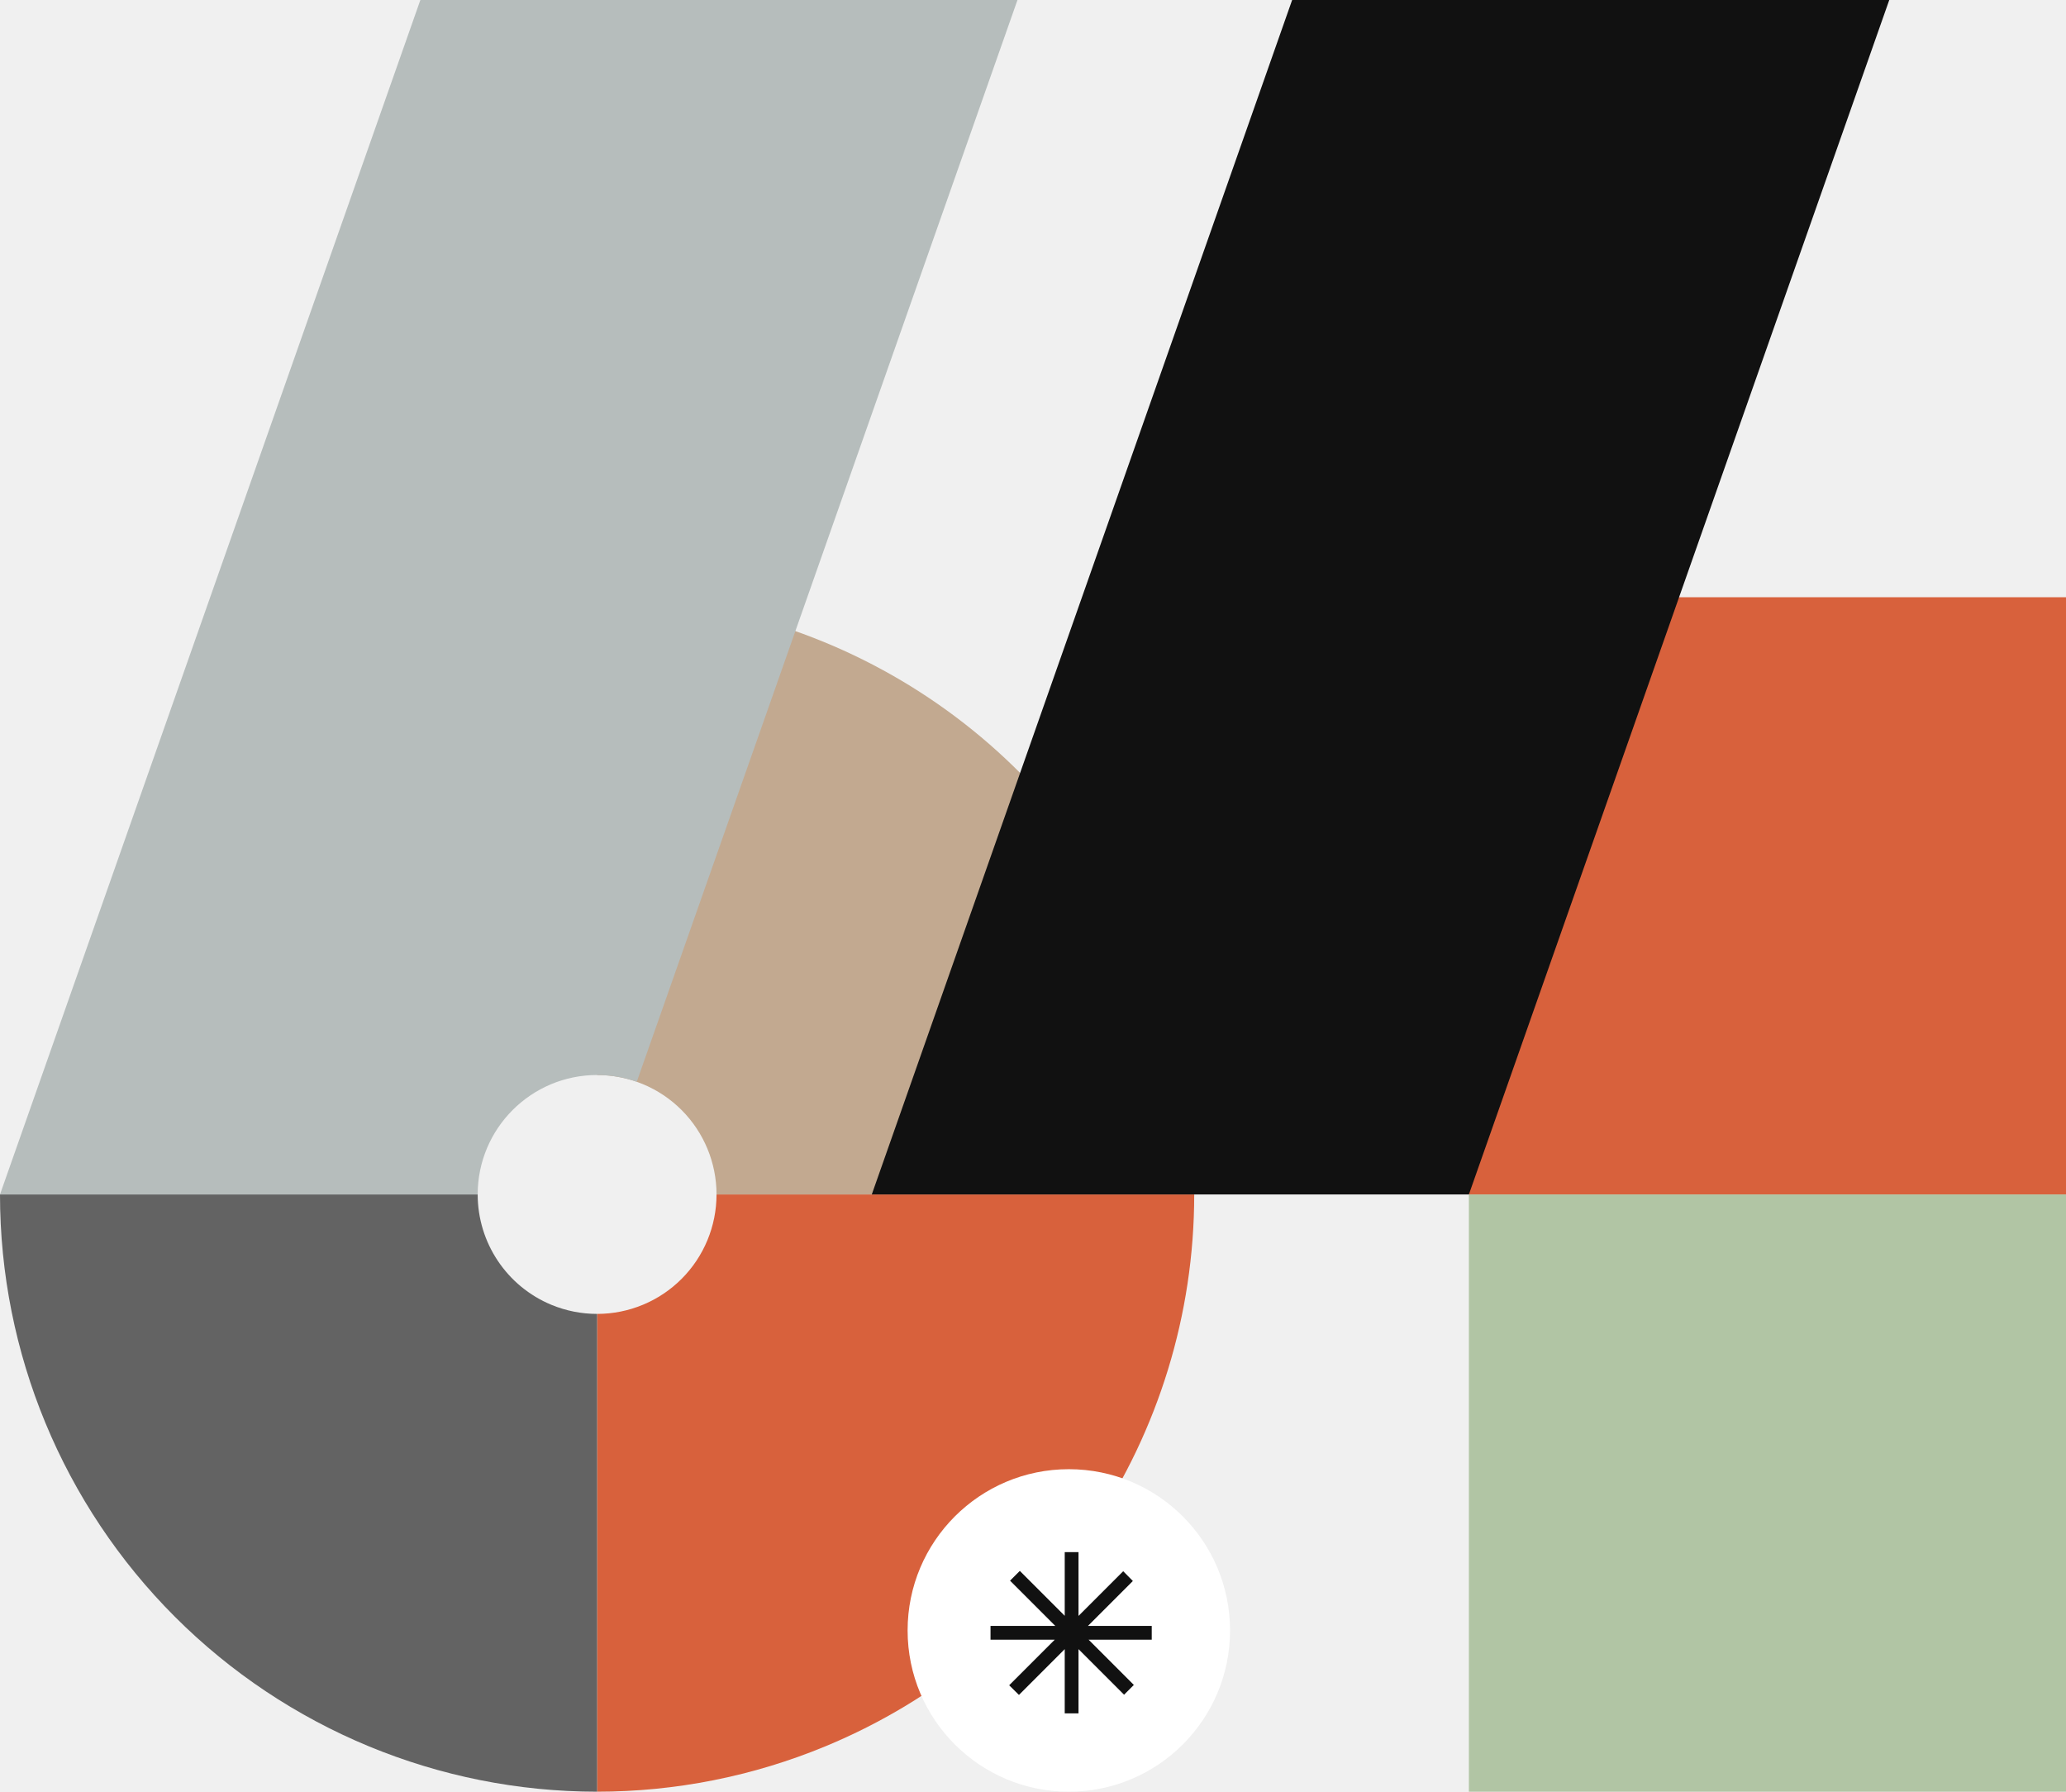
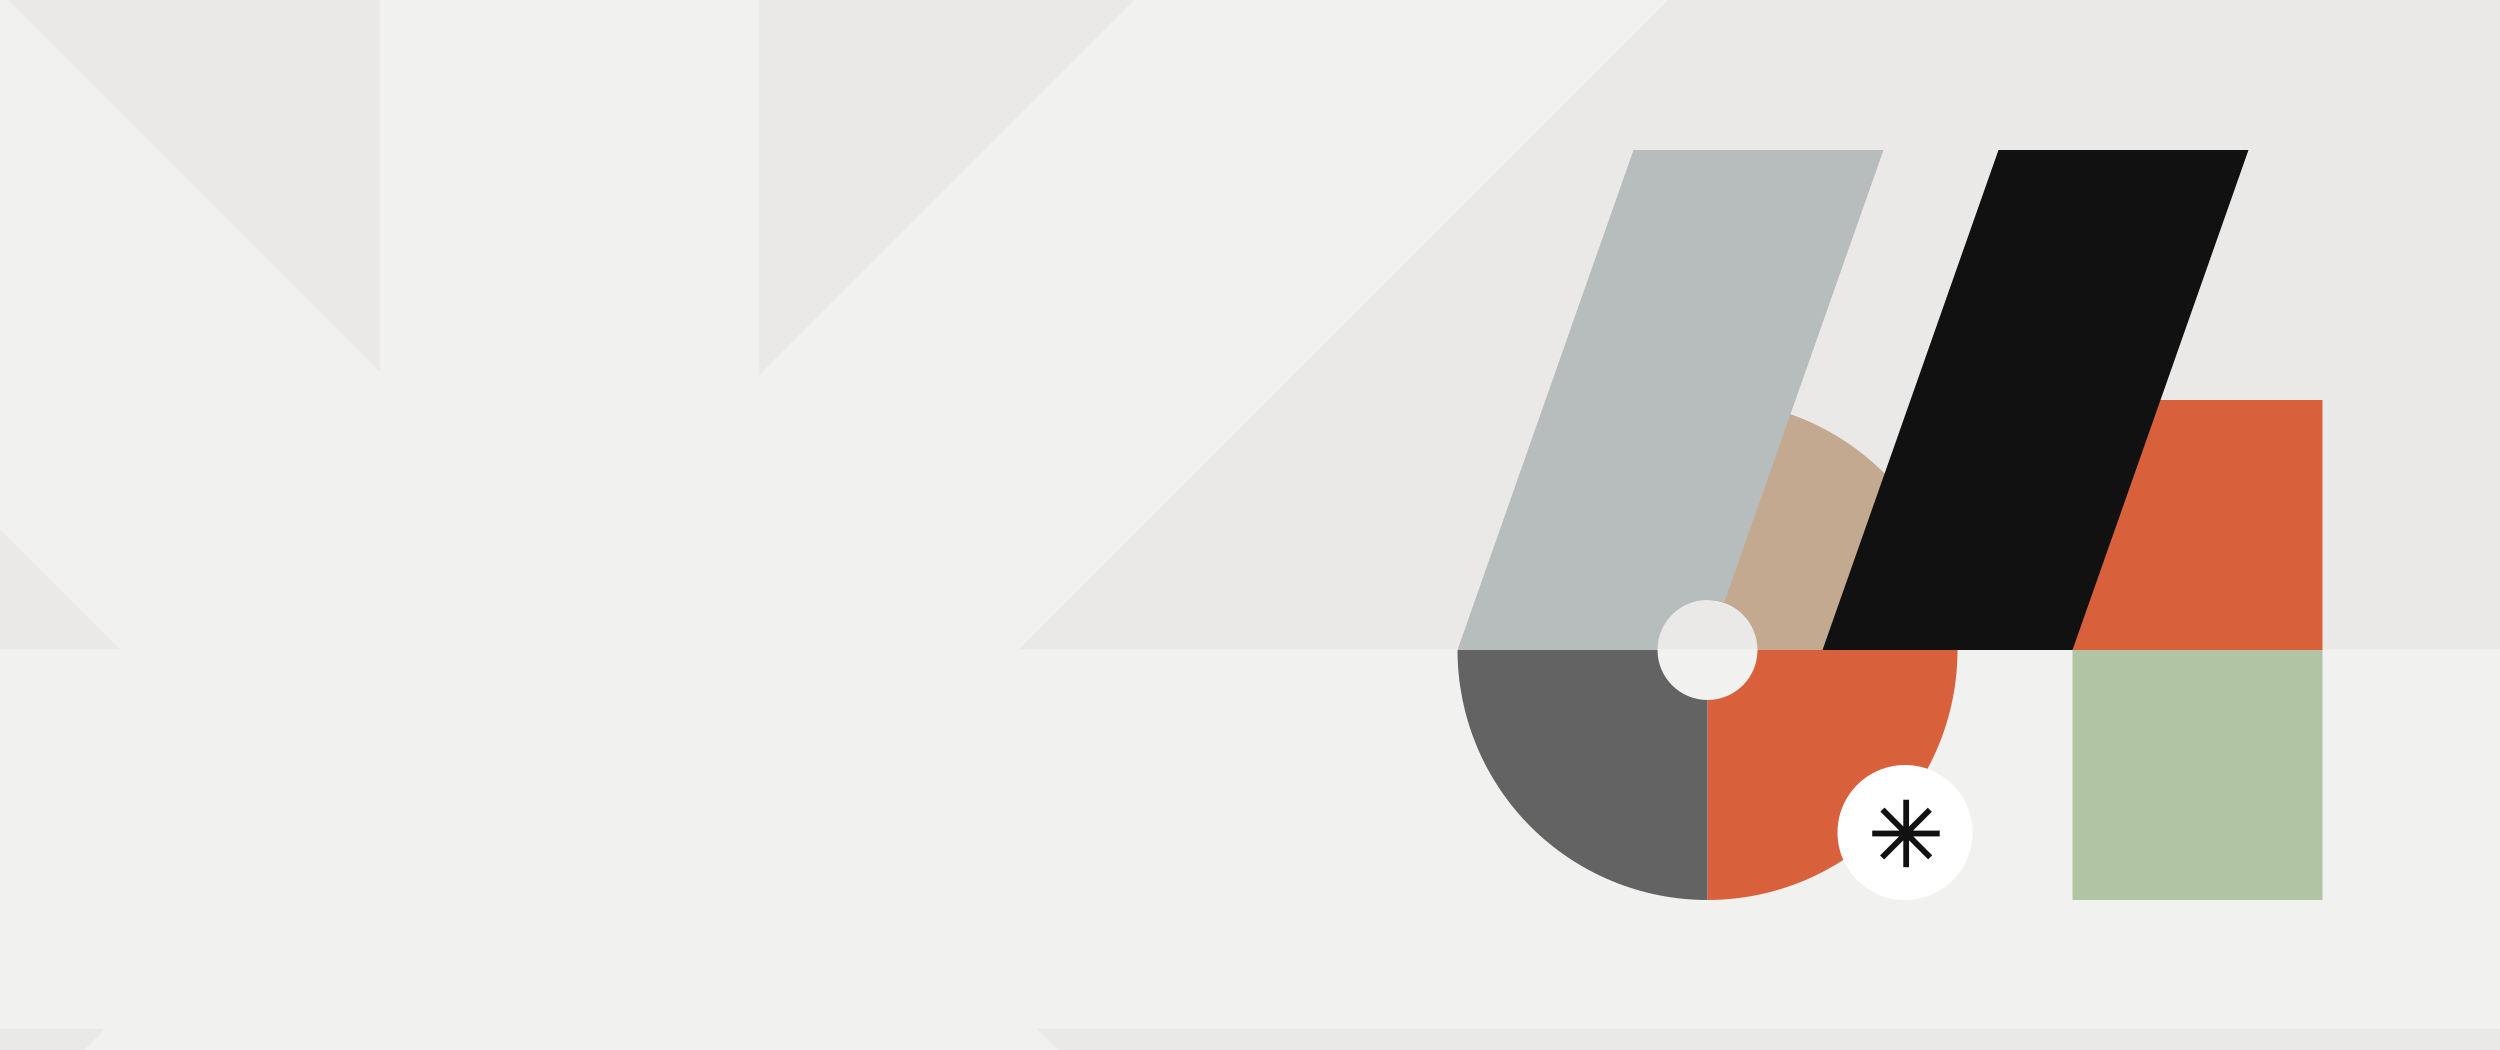
- <svg xmlns="http://www.w3.org/2000/svg" width="346" height="300" fill="none" viewBox="0 0 346 300">
-   <path fill="#D8613C" d="M200 200a100.006 100.006 0 0 1-61.732 92.388A100.006 100.006 0 0 1 100 300v-80a20.006 20.006 0 0 0 14.142-5.858A20.006 20.006 0 0 0 120 200h80Z" />
-   <path fill="#C2A990" d="M100 100a100.006 100.006 0 0 1 92.388 61.732A100.006 100.006 0 0 1 200 200h-80a20.006 20.006 0 0 0-5.858-14.142A20.006 20.006 0 0 0 100 180v-80Z" />
-   <path fill="#636363" d="M100 300a100.01 100.01 0 0 1-70.71-29.289A100 100 0 0 1 0 200h80a20.005 20.005 0 0 0 12.346 18.478A20.002 20.002 0 0 0 100 220v80Z" />
-   <path fill="#B6BDBC" fill-rule="evenodd" d="M170.4 0h-100L0 200h80c0-11.046 8.954-20 20-20 2.329 0 4.564.398 6.642 1.129L170.4 0Z" clip-rule="evenodd" />
-   <path fill="#D8613C" d="M246 100h100v100H246z" />
-   <path fill="#B1C5A4" d="M246 200h100v100H246z" />
-   <path fill="#111" d="M216.4 0h100L246 200H146L216.4 0Z" />
-   <circle cx="179" cy="273" r="27" fill="#fff" />
-   <path fill="#111" d="M180.621 259.886v10.683l7.486-7.485 1.617 1.635-7.522 7.522h10.684v2.308h-10.575l7.577 7.576-1.636 1.636-7.631-7.632v10.757h-2.307v-10.757l-7.668 7.668-1.635-1.617 7.631-7.631h-10.756v-2.308h10.847l-7.577-7.577 1.636-1.635 7.522 7.522v-10.665h2.307Z" />
+ <svg xmlns="http://www.w3.org/2000/svg" width="1000" height="420" viewBox="0 0 1000 420" fill="none">
+   <g clip-path="url(#clip0_945_5606)">
+     <rect width="1000" height="420" fill="#EAE9E7" />
+     <path d="M303.711 -552.516V149.852L795.846 -342.283L902.156 -234.778L407.632 259.746H1110V411.448H414.799L912.907 909.556L805.402 1017.06L303.711 515.37V1222.52H152.009V515.37L-352.071 1019.45L-459.577 913.139L42.115 411.448H-665.031V259.746H48.087L-450.021 -238.361L-342.515 -345.867L152.009 148.657V-552.516H303.711Z" fill="white" fill-opacity="0.35" />
+     <path d="M783 260C783 273.132 780.413 286.136 775.388 298.268C770.362 310.401 762.997 321.425 753.711 330.711C744.425 339.997 733.401 347.362 721.268 352.388C709.136 357.413 696.132 360 683 360L683 280C685.626 280 688.227 279.483 690.654 278.478C693.08 277.472 695.285 275.999 697.142 274.142C698.999 272.285 700.472 270.08 701.478 267.654C702.483 265.227 703 262.626 703 260H783Z" fill="#D8613C" />
+     <path d="M683 160C696.132 160 709.136 162.587 721.268 167.612C733.401 172.638 744.425 180.003 753.711 189.289C762.997 198.575 770.362 209.599 775.388 221.732C780.413 233.864 783 246.868 783 260L703 260C703 257.374 702.483 254.773 701.478 252.346C700.472 249.92 698.999 247.715 697.142 245.858C695.285 244.001 693.08 242.528 690.654 241.522C688.227 240.517 685.626 240 683 240V160Z" fill="#C2A990" />
+     <path d="M683 360C669.868 360 656.864 357.413 644.732 352.388C632.599 347.362 621.575 339.996 612.289 330.711C603.003 321.425 595.637 310.401 590.612 298.268C585.587 286.136 583 273.132 583 260L663 260C663 262.626 663.517 265.227 664.522 267.654C665.527 270.08 667.001 272.285 668.858 274.142C670.715 275.999 672.92 277.472 675.346 278.478C677.773 279.483 680.374 280 683 280L683 360Z" fill="#636363" />
+     <path fill-rule="evenodd" clip-rule="evenodd" d="M753.4 60H653.4L583 260L663 260C663 248.954 671.954 240 683 240C685.329 240 687.564 240.398 689.642 241.129L753.4 60Z" fill="#B6BDBC" />
+     <rect x="829" y="160" width="100" height="100" fill="#D8613C" />
+     <rect x="829" y="260" width="100" height="100" fill="#B1C5A4" />
+     <path d="M799.4 60H899.4L829 260H729L799.4 60Z" fill="#111111" />
+     <circle cx="762" cy="333" r="27" fill="white" />
+     <path d="M763.621 319.886V330.569L771.107 323.084L772.724 324.719L765.202 332.241H775.886V334.549H765.311L772.888 342.125L771.252 343.761L763.621 336.129V346.886H761.314V336.129L753.646 343.797L752.011 342.18L759.642 334.549H748.886V332.241H759.733L752.156 324.664L753.792 323.029L761.314 330.551V319.886H763.621Z" fill="#111111" />
+   </g>
+   <defs>
+     <clipPath id="clip0_945_5606">
+       <rect width="1000" height="420" fill="white" />
+     </clipPath>
+   </defs>
</svg>
